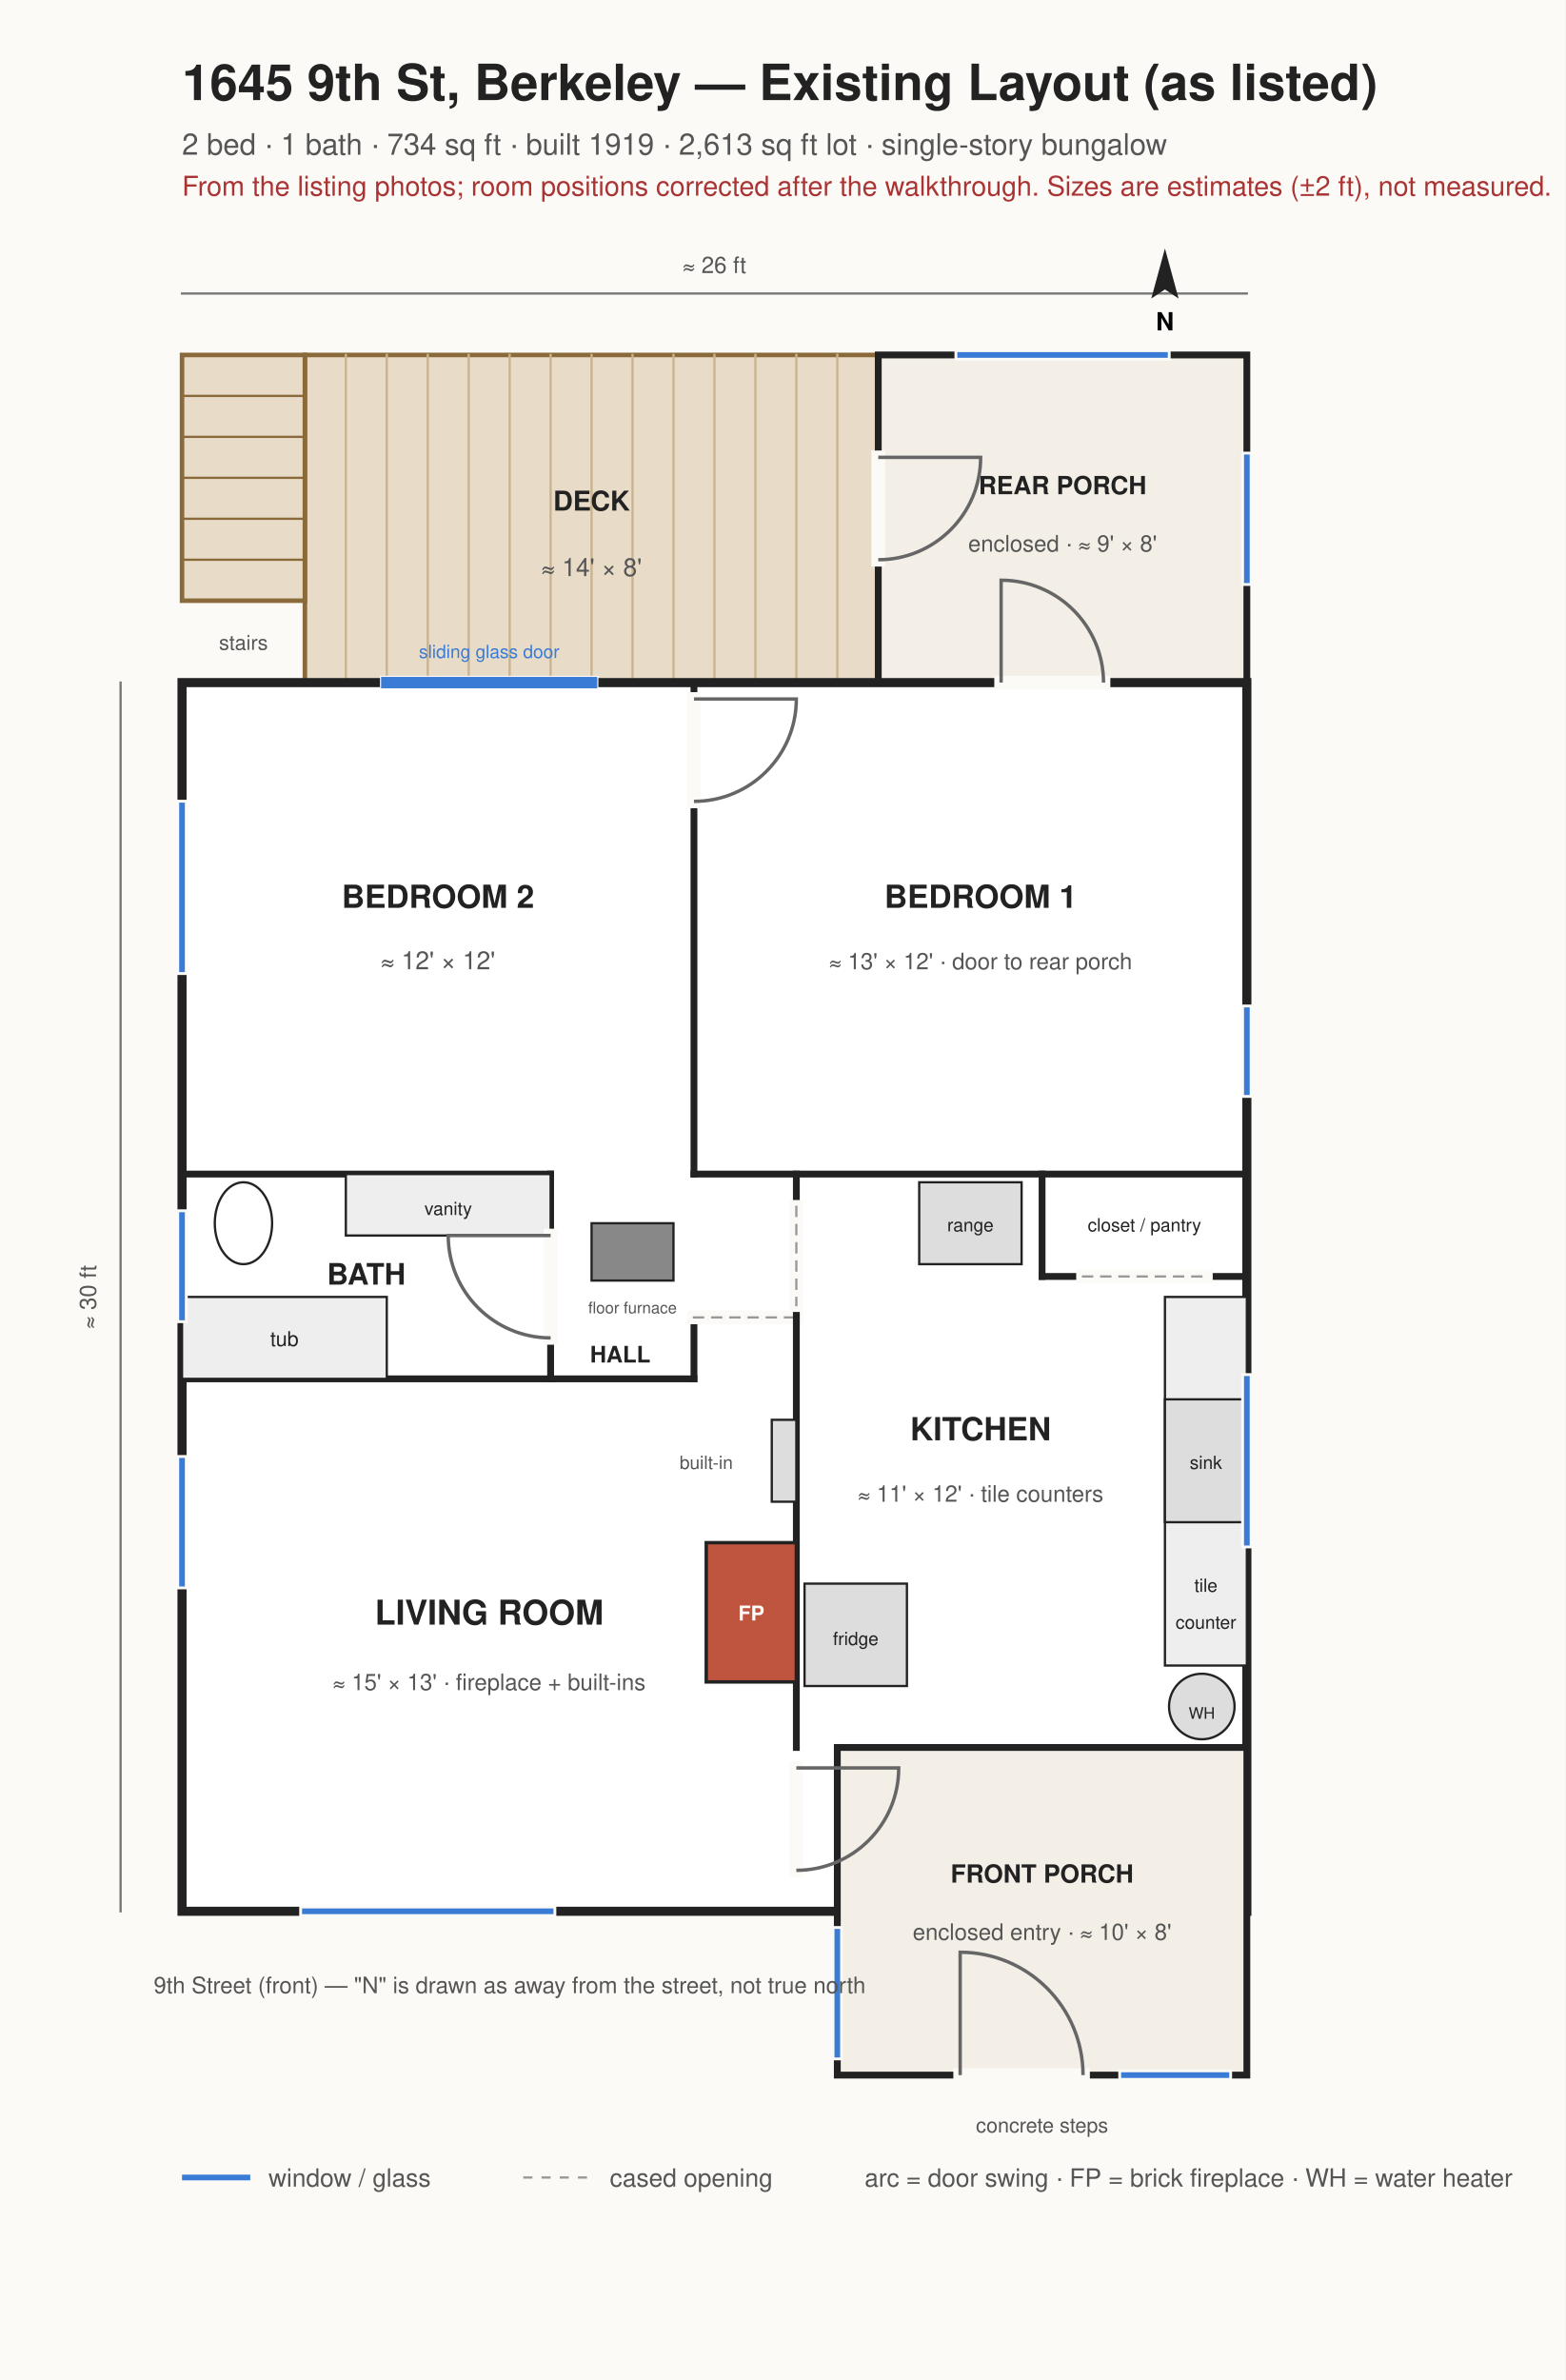
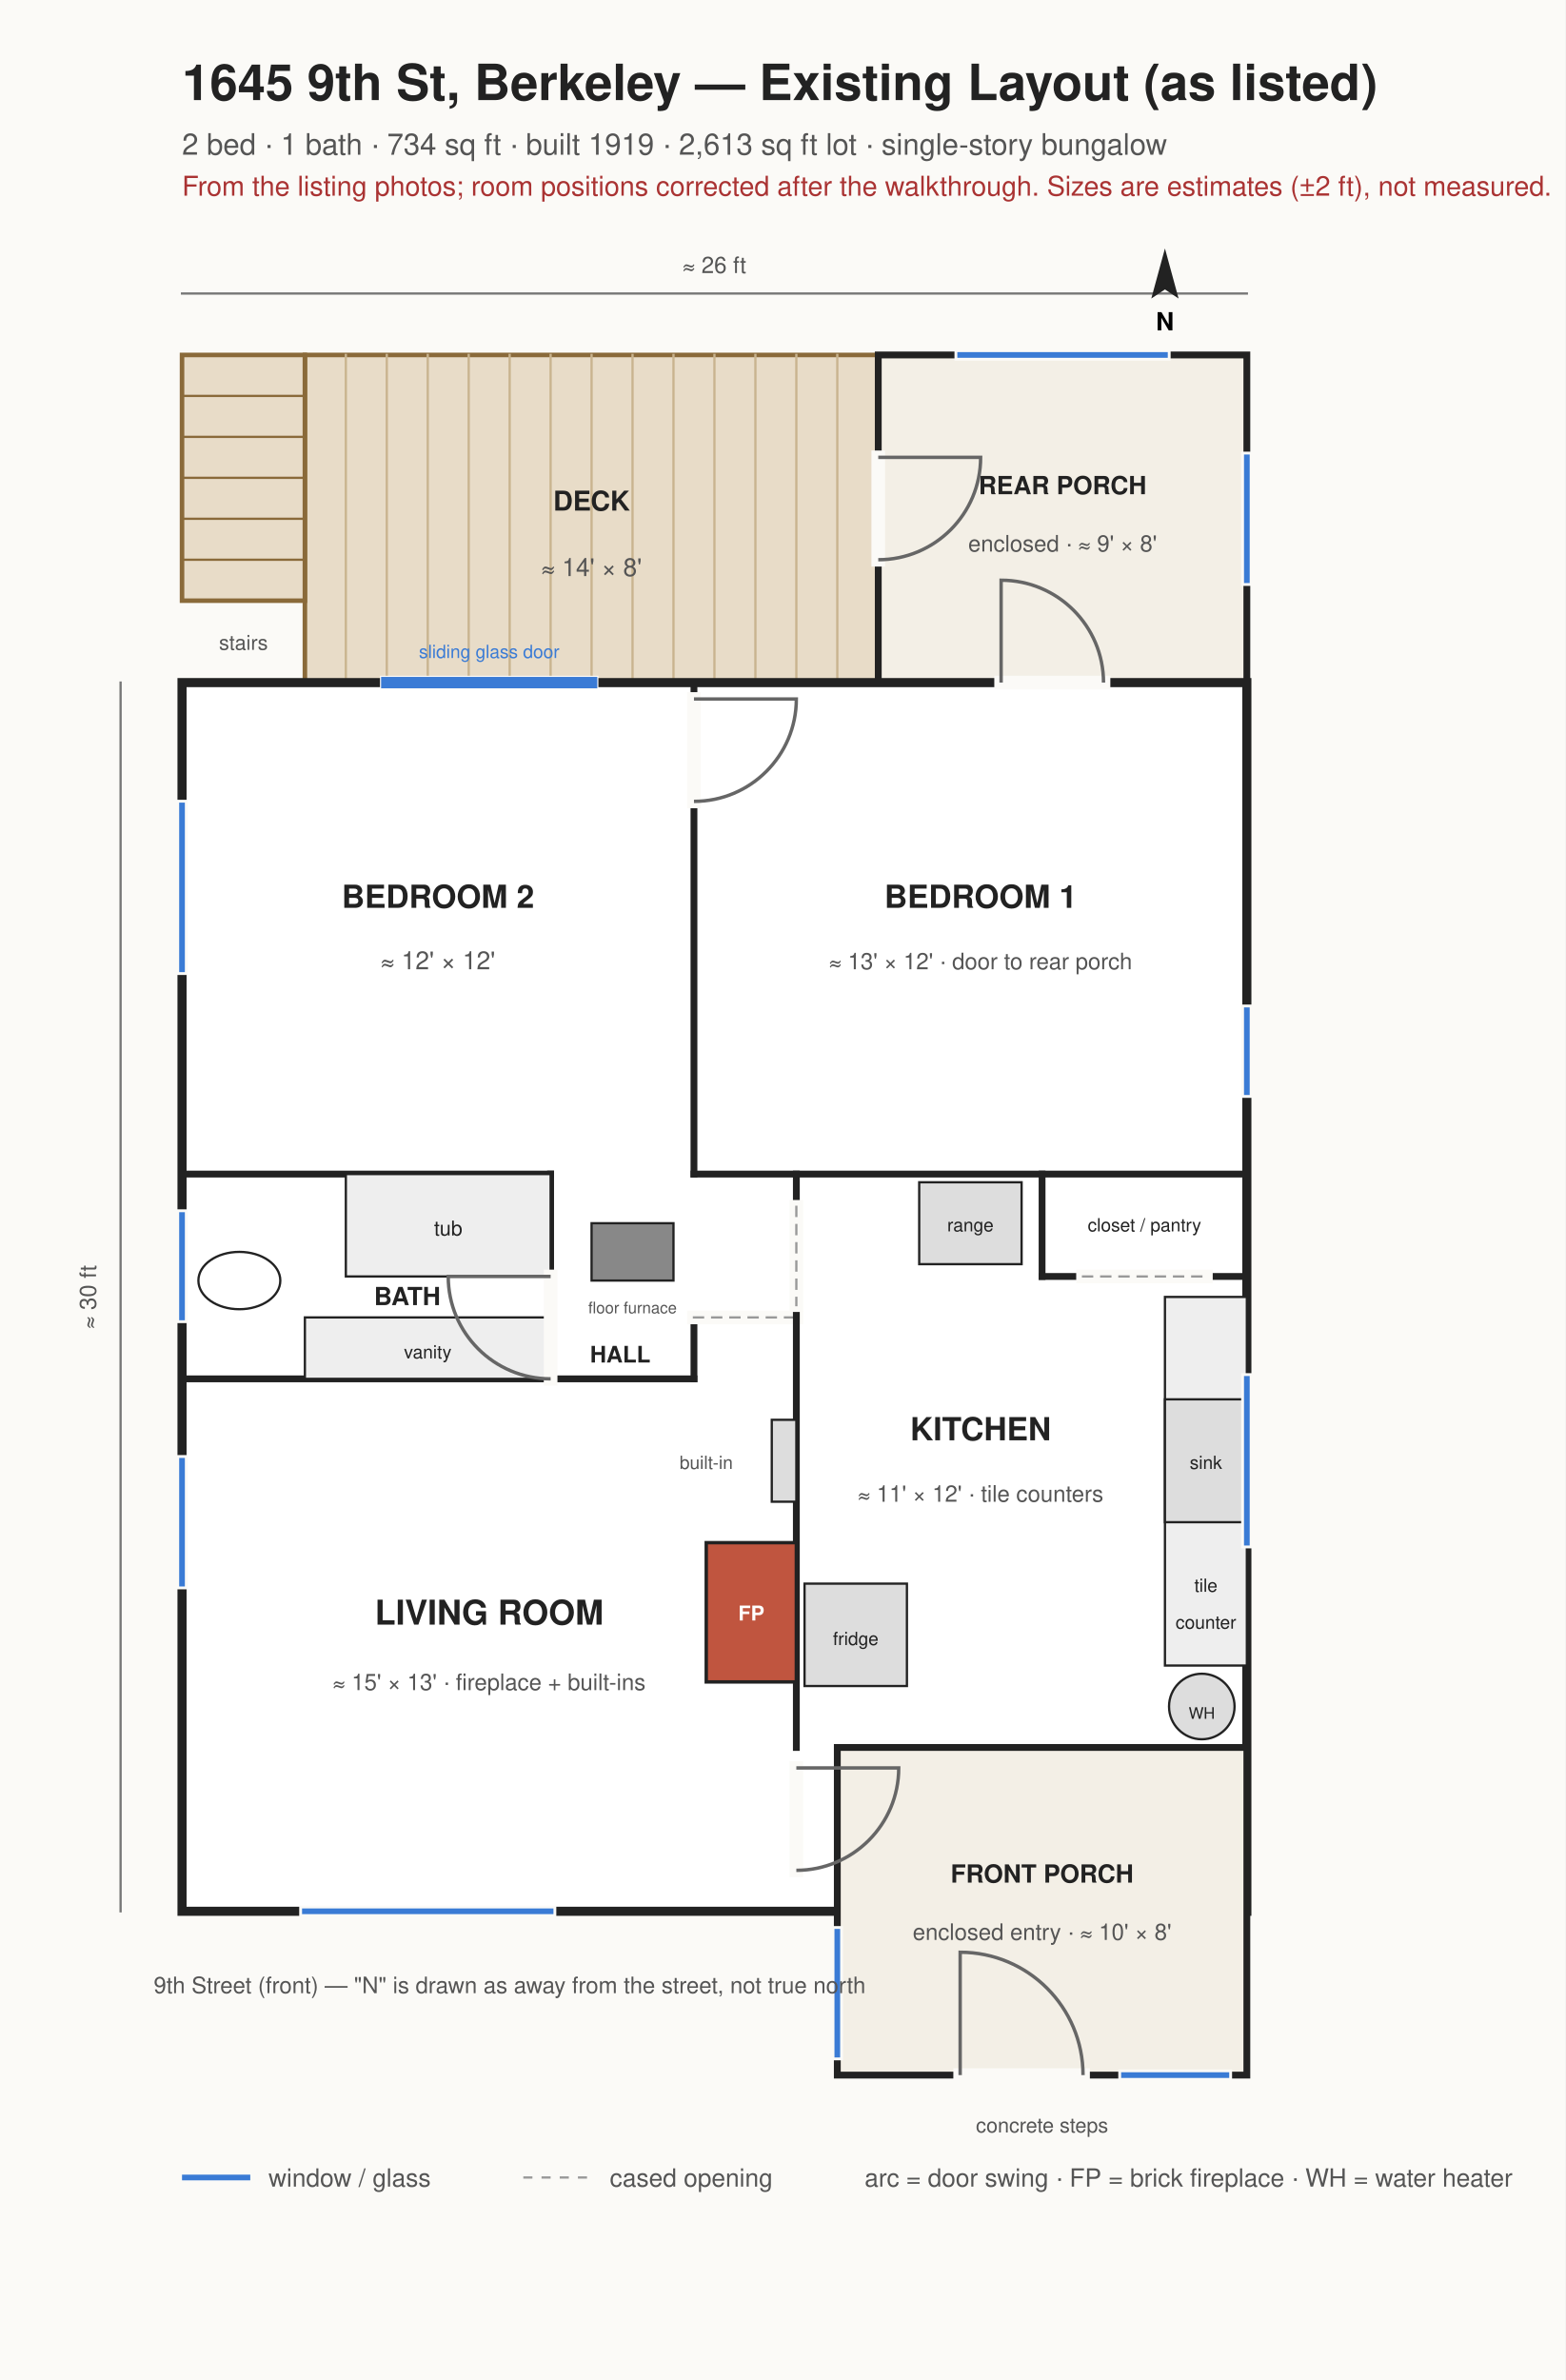
<svg xmlns="http://www.w3.org/2000/svg" width="688" height="1046" viewBox="0 0 688 1046" font-family="Helvetica, Arial, sans-serif">
  <rect width="688" height="1046" fill="#fbfaf7" />
  <text x="80" y="44" font-size="22" font-weight="bold" fill="#222">1645 9th St, Berkeley — Existing Layout (as listed)</text>
  <text x="80" y="68" font-size="13" fill="#555">2 bed · 1 bath · 734 sq ft · built 1919 · 2,613 sq ft lot · single-story bungalow</text>
  <text x="80" y="86" font-size="12" fill="#a33">From the listing photos; room positions corrected after the walkthrough. Sizes are estimates (±2 ft), not measured.</text>
  <rect x="134" y="156" width="252" height="144" fill="#e8dcc8" stroke="#8a6a3a" stroke-width="2" />
  <line x1="152" y1="156" x2="152" y2="300" stroke="#c9b48f" stroke-width="1" stroke-linecap="square" />
  <line x1="170" y1="156" x2="170" y2="300" stroke="#c9b48f" stroke-width="1" stroke-linecap="square" />
  <line x1="188" y1="156" x2="188" y2="300" stroke="#c9b48f" stroke-width="1" stroke-linecap="square" />
  <line x1="206" y1="156" x2="206" y2="300" stroke="#c9b48f" stroke-width="1" stroke-linecap="square" />
  <line x1="224" y1="156" x2="224" y2="300" stroke="#c9b48f" stroke-width="1" stroke-linecap="square" />
  <line x1="242" y1="156" x2="242" y2="300" stroke="#c9b48f" stroke-width="1" stroke-linecap="square" />
  <line x1="260" y1="156" x2="260" y2="300" stroke="#c9b48f" stroke-width="1" stroke-linecap="square" />
  <line x1="278" y1="156" x2="278" y2="300" stroke="#c9b48f" stroke-width="1" stroke-linecap="square" />
  <line x1="296" y1="156" x2="296" y2="300" stroke="#c9b48f" stroke-width="1" stroke-linecap="square" />
  <line x1="314" y1="156" x2="314" y2="300" stroke="#c9b48f" stroke-width="1" stroke-linecap="square" />
  <line x1="332" y1="156" x2="332" y2="300" stroke="#c9b48f" stroke-width="1" stroke-linecap="square" />
  <line x1="350" y1="156" x2="350" y2="300" stroke="#c9b48f" stroke-width="1" stroke-linecap="square" />
  <line x1="368" y1="156" x2="368" y2="300" stroke="#c9b48f" stroke-width="1" stroke-linecap="square" />
  <text x="260" y="224.4" font-size="12" text-anchor="middle" fill="#222" font-weight="bold">DECK</text>
  <text x="260" y="253.2" font-size="11" text-anchor="middle" fill="#555" font-weight="normal">≈ 14' × 8'</text>
  <rect x="80" y="156" width="54" height="108" fill="#e8dcc8" stroke="#8a6a3a" stroke-width="2" />
  <line x1="80" y1="174" x2="134" y2="174" stroke="#8a6a3a" stroke-width="1" stroke-linecap="square" />
  <line x1="80" y1="192" x2="134" y2="192" stroke="#8a6a3a" stroke-width="1" stroke-linecap="square" />
  <line x1="80" y1="210" x2="134" y2="210" stroke="#8a6a3a" stroke-width="1" stroke-linecap="square" />
  <line x1="80" y1="228" x2="134" y2="228" stroke="#8a6a3a" stroke-width="1" stroke-linecap="square" />
  <line x1="80" y1="246" x2="134" y2="246" stroke="#8a6a3a" stroke-width="1" stroke-linecap="square" />
  <text x="107.0" y="285.6" font-size="9" text-anchor="middle" fill="#555" font-weight="normal">stairs</text>
  <rect x="386" y="156" width="162" height="144" fill="#f3efe6" stroke="#222" stroke-width="3" />
  <text x="467.0" y="217.2" font-size="11" text-anchor="middle" fill="#222" font-weight="bold">REAR PORCH</text>
  <text x="467.0" y="242.4" font-size="10" text-anchor="middle" fill="#555" font-weight="normal">enclosed · ≈ 9' × 8'</text>
  <line x1="422" y1="156" x2="512" y2="156" stroke="#fbfaf7" stroke-width="5" stroke-linecap="square" />
  <line x1="422" y1="156" x2="512" y2="156" stroke="#3a7bd5" stroke-width="2.5" stroke-linecap="square" />
  <line x1="386" y1="201.0" x2="386" y2="246.0" stroke="#fbfaf7" stroke-width="6" stroke-linecap="square" />
  <path d="M386,201.0 L431.0,201.0 A45.0,45.0 0 0 1 386,246.0" fill="none" stroke="#666" stroke-width="1.5" />
  <line x1="548" y1="201.0" x2="548" y2="255.0" stroke="#fbfaf7" stroke-width="5" stroke-linecap="square" />
  <line x1="548" y1="201.0" x2="548" y2="255.0" stroke="#3a7bd5" stroke-width="2.5" stroke-linecap="square" />
  <rect x="80" y="300" width="468" height="540" fill="#fff" stroke="#222" stroke-width="4" />
  <rect x="368" y="768" width="180" height="144" fill="#f3efe6" stroke="#222" stroke-width="3" />
  <text x="458" y="827.4" font-size="11" text-anchor="middle" fill="#222" font-weight="bold">FRONT PORCH</text>
  <text x="458" y="852.6" font-size="10" text-anchor="middle" fill="#555" font-weight="normal">enclosed entry · ≈ 10' × 8'</text>
  <line x1="422" y1="912" x2="476" y2="912" stroke="#fbfaf7" stroke-width="6" stroke-linecap="square" />
  <path d="M422,912 L422,858 A54,54 0 0 1 476,912" fill="none" stroke="#666" stroke-width="1.5" />
  <line x1="368" y1="849.0" x2="368" y2="903.0" stroke="#fbfaf7" stroke-width="5" stroke-linecap="square" />
  <line x1="368" y1="849.0" x2="368" y2="903.0" stroke="#3a7bd5" stroke-width="2.5" stroke-linecap="square" />
  <line x1="494" y1="912" x2="539.0" y2="912" stroke="#fbfaf7" stroke-width="5" stroke-linecap="square" />
  <line x1="494" y1="912" x2="539.0" y2="912" stroke="#3a7bd5" stroke-width="2.5" stroke-linecap="square" />
  <text x="458" y="937.2" font-size="9" text-anchor="middle" fill="#555" font-weight="normal">concrete steps</text>
  <line x1="305.0" y1="300" x2="305.0" y2="516" stroke="#222" stroke-width="3" stroke-linecap="square" />
  <line x1="305.0" y1="516" x2="548" y2="516" stroke="#222" stroke-width="3" stroke-linecap="square" />
  <line x1="80" y1="516" x2="242" y2="516" stroke="#222" stroke-width="3" stroke-linecap="square" />
  <line x1="80" y1="606" x2="305.0" y2="606" stroke="#222" stroke-width="3" stroke-linecap="square" />
  <line x1="242" y1="516" x2="242" y2="606" stroke="#222" stroke-width="3" stroke-linecap="square" />
  <line x1="305.0" y1="579.0" x2="305.0" y2="606" stroke="#222" stroke-width="3" stroke-linecap="square" />
  <line x1="305.0" y1="579.0" x2="350" y2="579.0" stroke="#fbfaf7" stroke-width="6" stroke-linecap="square" />
  <line x1="305.0" y1="579.0" x2="350" y2="579.0" stroke="#999" stroke-width="1" stroke-linecap="square" stroke-dasharray="4,4" />
  <line x1="350" y1="516" x2="350" y2="768" stroke="#222" stroke-width="3" stroke-linecap="square" />
  <line x1="350" y1="530.4" x2="350" y2="573.6" stroke="#fbfaf7" stroke-width="6" stroke-linecap="square" />
  <line x1="350" y1="530.4" x2="350" y2="573.6" stroke="#999" stroke-width="1" stroke-linecap="square" stroke-dasharray="4,4" />
  <line x1="458" y1="516" x2="458" y2="561.0" stroke="#222" stroke-width="3" stroke-linecap="square" />
  <line x1="458" y1="561.0" x2="548" y2="561.0" stroke="#222" stroke-width="3" stroke-linecap="square" />
  <rect x="310.4" y="678" width="39.6" height="61.2" fill="#c0553f" stroke="#222" stroke-width="1.5" />
  <text x="330.2" y="712.2" font-size="9" text-anchor="middle" fill="#fff" font-weight="bold">FP</text>
  <rect x="339.2" y="624" width="10.8" height="36" fill="#ddd" stroke="#222" stroke-width="1" />
  <text x="310.4" y="645.6" font-size="8" text-anchor="middle" fill="#555" font-weight="normal">built-in</text>
-   <rect x="80" y="570" width="90" height="36" fill="#eee" stroke="#222" stroke-width="1" />
-   <text x="125.0" y="591.6" font-size="9" text-anchor="middle" fill="#222" font-weight="normal">tub</text>
-   <rect x="152" y="516" width="90" height="27.0" fill="#eee" stroke="#222" stroke-width="1" />
-   <text x="197.0" y="534" font-size="8" text-anchor="middle" fill="#222" font-weight="normal">vanity</text>
-   <ellipse cx="107.0" cy="537.6" rx="12.6" ry="18" fill="#fff" stroke="#222" stroke-width="1" />
+   <rect x="152" y="516" width="90" height="45.0" fill="#eee" stroke="#222" stroke-width="1" />
+   <text x="197.0" y="543.0" font-size="9" text-anchor="middle" fill="#222" font-weight="normal">tub</text>
+   <rect x="134" y="579.0" width="108" height="27.0" fill="#eee" stroke="#222" stroke-width="1" />
+   <text x="188" y="597.0" font-size="8" text-anchor="middle" fill="#222" font-weight="normal">vanity</text>
+   <ellipse cx="105.2" cy="562.8" rx="18" ry="12.6" fill="#fff" stroke="#222" stroke-width="1" />
  <rect x="260" y="537.6" width="36" height="25.2" fill="#888" stroke="#222" stroke-width="1" />
  <text x="278" y="577.2" font-size="7" text-anchor="middle" fill="#555" font-weight="normal">floor furnace</text>
-   <text x="161.0" y="564.6" font-size="13" text-anchor="middle" fill="#222" font-weight="bold">BATH</text>
+   <text x="179.0" y="573.6" font-size="11" text-anchor="middle" fill="#222" font-weight="bold">BATH</text>
  <text x="272.6" y="598.8" font-size="10" text-anchor="middle" fill="#222" font-weight="bold">HALL</text>
  <line x1="305.0" y1="307.2" x2="305.0" y2="352.2" stroke="#fbfaf7" stroke-width="6" stroke-linecap="square" />
  <path d="M305.0,307.2 L350.0,307.2 A45.0,45.0 0 0 1 305.0,352.2" fill="none" stroke="#666" stroke-width="1.5" />
  <line x1="440" y1="300" x2="485.0" y2="300" stroke="#fbfaf7" stroke-width="6" stroke-linecap="square" />
  <path d="M440,300 L440,255.0 A45.0,45.0 0 0 1 485.0,300" fill="none" stroke="#666" stroke-width="1.5" />
  <line x1="170" y1="300" x2="260" y2="300" stroke="#fbfaf7" stroke-width="6" stroke-linecap="square" />
  <line x1="170" y1="300" x2="260" y2="300" stroke="#3a7bd5" stroke-width="5" stroke-linecap="square" />
  <text x="215.0" y="289.2" font-size="8" text-anchor="middle" fill="#3a7bd5" font-weight="normal">sliding glass door</text>
  <text x="192.5" y="399.0" font-size="14" text-anchor="middle" fill="#222" font-weight="bold">BEDROOM 2</text>
  <text x="192.5" y="426" font-size="11" text-anchor="middle" fill="#555" font-weight="normal">≈ 12' × 12'</text>
  <text x="431.0" y="399.0" font-size="14" text-anchor="middle" fill="#222" font-weight="bold">BEDROOM 1</text>
  <text x="431.0" y="426" font-size="10" text-anchor="middle" fill="#555" font-weight="normal">≈ 13' × 12' · door to rear porch</text>
  <rect x="512" y="570" width="36" height="162" fill="#eee" stroke="#222" stroke-width="1" />
  <text x="530" y="699.6" font-size="8" text-anchor="middle" fill="#222" font-weight="normal">tile</text>
  <text x="530" y="715.8" font-size="8" text-anchor="middle" fill="#222" font-weight="normal">counter</text>
  <rect x="512" y="615.0" width="36" height="54.0" fill="#ddd" stroke="#222" stroke-width="1" />
  <text x="530" y="645.6" font-size="8" text-anchor="middle" fill="#222" font-weight="normal">sink</text>
  <rect x="404" y="519.6" width="45.0" height="36.0" fill="#ddd" stroke="#222" stroke-width="1" />
  <text x="426.5" y="541.2" font-size="8" text-anchor="middle" fill="#222" font-weight="normal">range</text>
  <rect x="353.6" y="696" width="45.0" height="45.0" fill="#ddd" stroke="#222" stroke-width="1" />
  <text x="376.1" y="723.0" font-size="8" text-anchor="middle" fill="#222" font-weight="normal">fridge</text>
  <circle cx="528.2" cy="750" r="14.4" fill="#ddd" stroke="#222" stroke-width="1" />
  <text x="528.2" y="755.4" font-size="7" text-anchor="middle" fill="#222" font-weight="normal">WH</text>
-   <line x1="242" y1="543.0" x2="242" y2="588.0" stroke="#fbfaf7" stroke-width="6" stroke-linecap="square" />
-   <path d="M242,543.0 L197.0,543.0 A45.0,45.0 0 0 0 242,588.0" fill="none" stroke="#666" stroke-width="1.5" />
+   <line x1="242" y1="561.0" x2="242" y2="606.0" stroke="#fbfaf7" stroke-width="6" stroke-linecap="square" />
+   <path d="M242,561.0 L197.0,561.0 A45.0,45.0 0 0 0 242,606.0" fill="none" stroke="#666" stroke-width="1.5" />
  <line x1="476" y1="561.0" x2="530" y2="561.0" stroke="#fbfaf7" stroke-width="6" stroke-linecap="square" />
  <line x1="476" y1="561.0" x2="530" y2="561.0" stroke="#999" stroke-width="1" stroke-linecap="square" stroke-dasharray="4,4" />
  <line x1="350" y1="777.0" x2="350" y2="822.0" stroke="#fbfaf7" stroke-width="6" stroke-linecap="square" />
  <path d="M350,777.0 L395.0,777.0 A45.0,45.0 0 0 1 350,822.0" fill="none" stroke="#666" stroke-width="1.5" />
  <line x1="80" y1="354" x2="80" y2="426" stroke="#fbfaf7" stroke-width="5" stroke-linecap="square" />
  <line x1="80" y1="354" x2="80" y2="426" stroke="#3a7bd5" stroke-width="2.5" stroke-linecap="square" />
  <line x1="80" y1="534" x2="80" y2="579.0" stroke="#fbfaf7" stroke-width="5" stroke-linecap="square" />
  <line x1="80" y1="534" x2="80" y2="579.0" stroke="#3a7bd5" stroke-width="2.5" stroke-linecap="square" />
  <line x1="80" y1="642" x2="80" y2="696" stroke="#fbfaf7" stroke-width="5" stroke-linecap="square" />
  <line x1="80" y1="642" x2="80" y2="696" stroke="#3a7bd5" stroke-width="2.5" stroke-linecap="square" />
  <line x1="134" y1="840" x2="242" y2="840" stroke="#fbfaf7" stroke-width="5" stroke-linecap="square" />
  <line x1="134" y1="840" x2="242" y2="840" stroke="#3a7bd5" stroke-width="2.5" stroke-linecap="square" />
  <line x1="548" y1="606" x2="548" y2="678" stroke="#fbfaf7" stroke-width="5" stroke-linecap="square" />
  <line x1="548" y1="606" x2="548" y2="678" stroke="#3a7bd5" stroke-width="2.5" stroke-linecap="square" />
  <line x1="548" y1="444" x2="548" y2="480" stroke="#fbfaf7" stroke-width="5" stroke-linecap="square" />
  <line x1="548" y1="444" x2="548" y2="480" stroke="#3a7bd5" stroke-width="2.5" stroke-linecap="square" />
  <text x="431.0" y="633.0" font-size="14" text-anchor="middle" fill="#222" font-weight="bold">KITCHEN</text>
  <text x="431.0" y="660" font-size="10" text-anchor="middle" fill="#555" font-weight="normal">≈ 11' × 12' · tile counters</text>
  <text x="503.0" y="541.2" font-size="8" text-anchor="middle" fill="#222" font-weight="normal">closet / pantry</text>
  <text x="215.0" y="714" font-size="15" text-anchor="middle" fill="#222" font-weight="bold">LIVING ROOM</text>
  <text x="215.0" y="742.8" font-size="10" text-anchor="middle" fill="#555" font-weight="normal">≈ 15' × 13' · fireplace + built-ins</text>
  <line x1="53.0" y1="300" x2="53.0" y2="840" stroke="#777" stroke-width="1" stroke-linecap="square" />
  <text transform="translate(42.2,570) rotate(-90)" font-size="10" text-anchor="middle" fill="#555">≈ 30 ft</text>
  <line x1="80" y1="129.0" x2="548" y2="129.0" stroke="#777" stroke-width="1" stroke-linecap="square" />
  <text x="314" y="120" font-size="10" text-anchor="middle" fill="#555" font-weight="normal">≈ 26 ft</text>
  <g transform="translate(512,127.2)">
    <polygon points="0,-18 6,4 0,0 -6,4" fill="#222" />
    <text x="0" y="18" font-size="11" text-anchor="middle" font-weight="bold">N</text>
  </g>
  <text x="224" y="876" font-size="10" text-anchor="middle" fill="#555" font-weight="normal">9th Street (front) — "N" is drawn as away from the street, not true north</text>
  <line x1="80" y1="957.0" x2="110" y2="957.0" stroke="#3a7bd5" stroke-width="2.5" />
  <text x="118" y="961.0" font-size="11" fill="#555">window / glass</text>
  <line x1="230" y1="957.0" x2="260" y2="957.0" stroke="#999" stroke-width="1" stroke-dasharray="4,4" />
  <text x="268" y="961.0" font-size="11" fill="#555">cased opening</text>
  <text x="380" y="961.0" font-size="11" fill="#555">arc = door swing · FP = brick fireplace · WH = water heater</text>
</svg>
